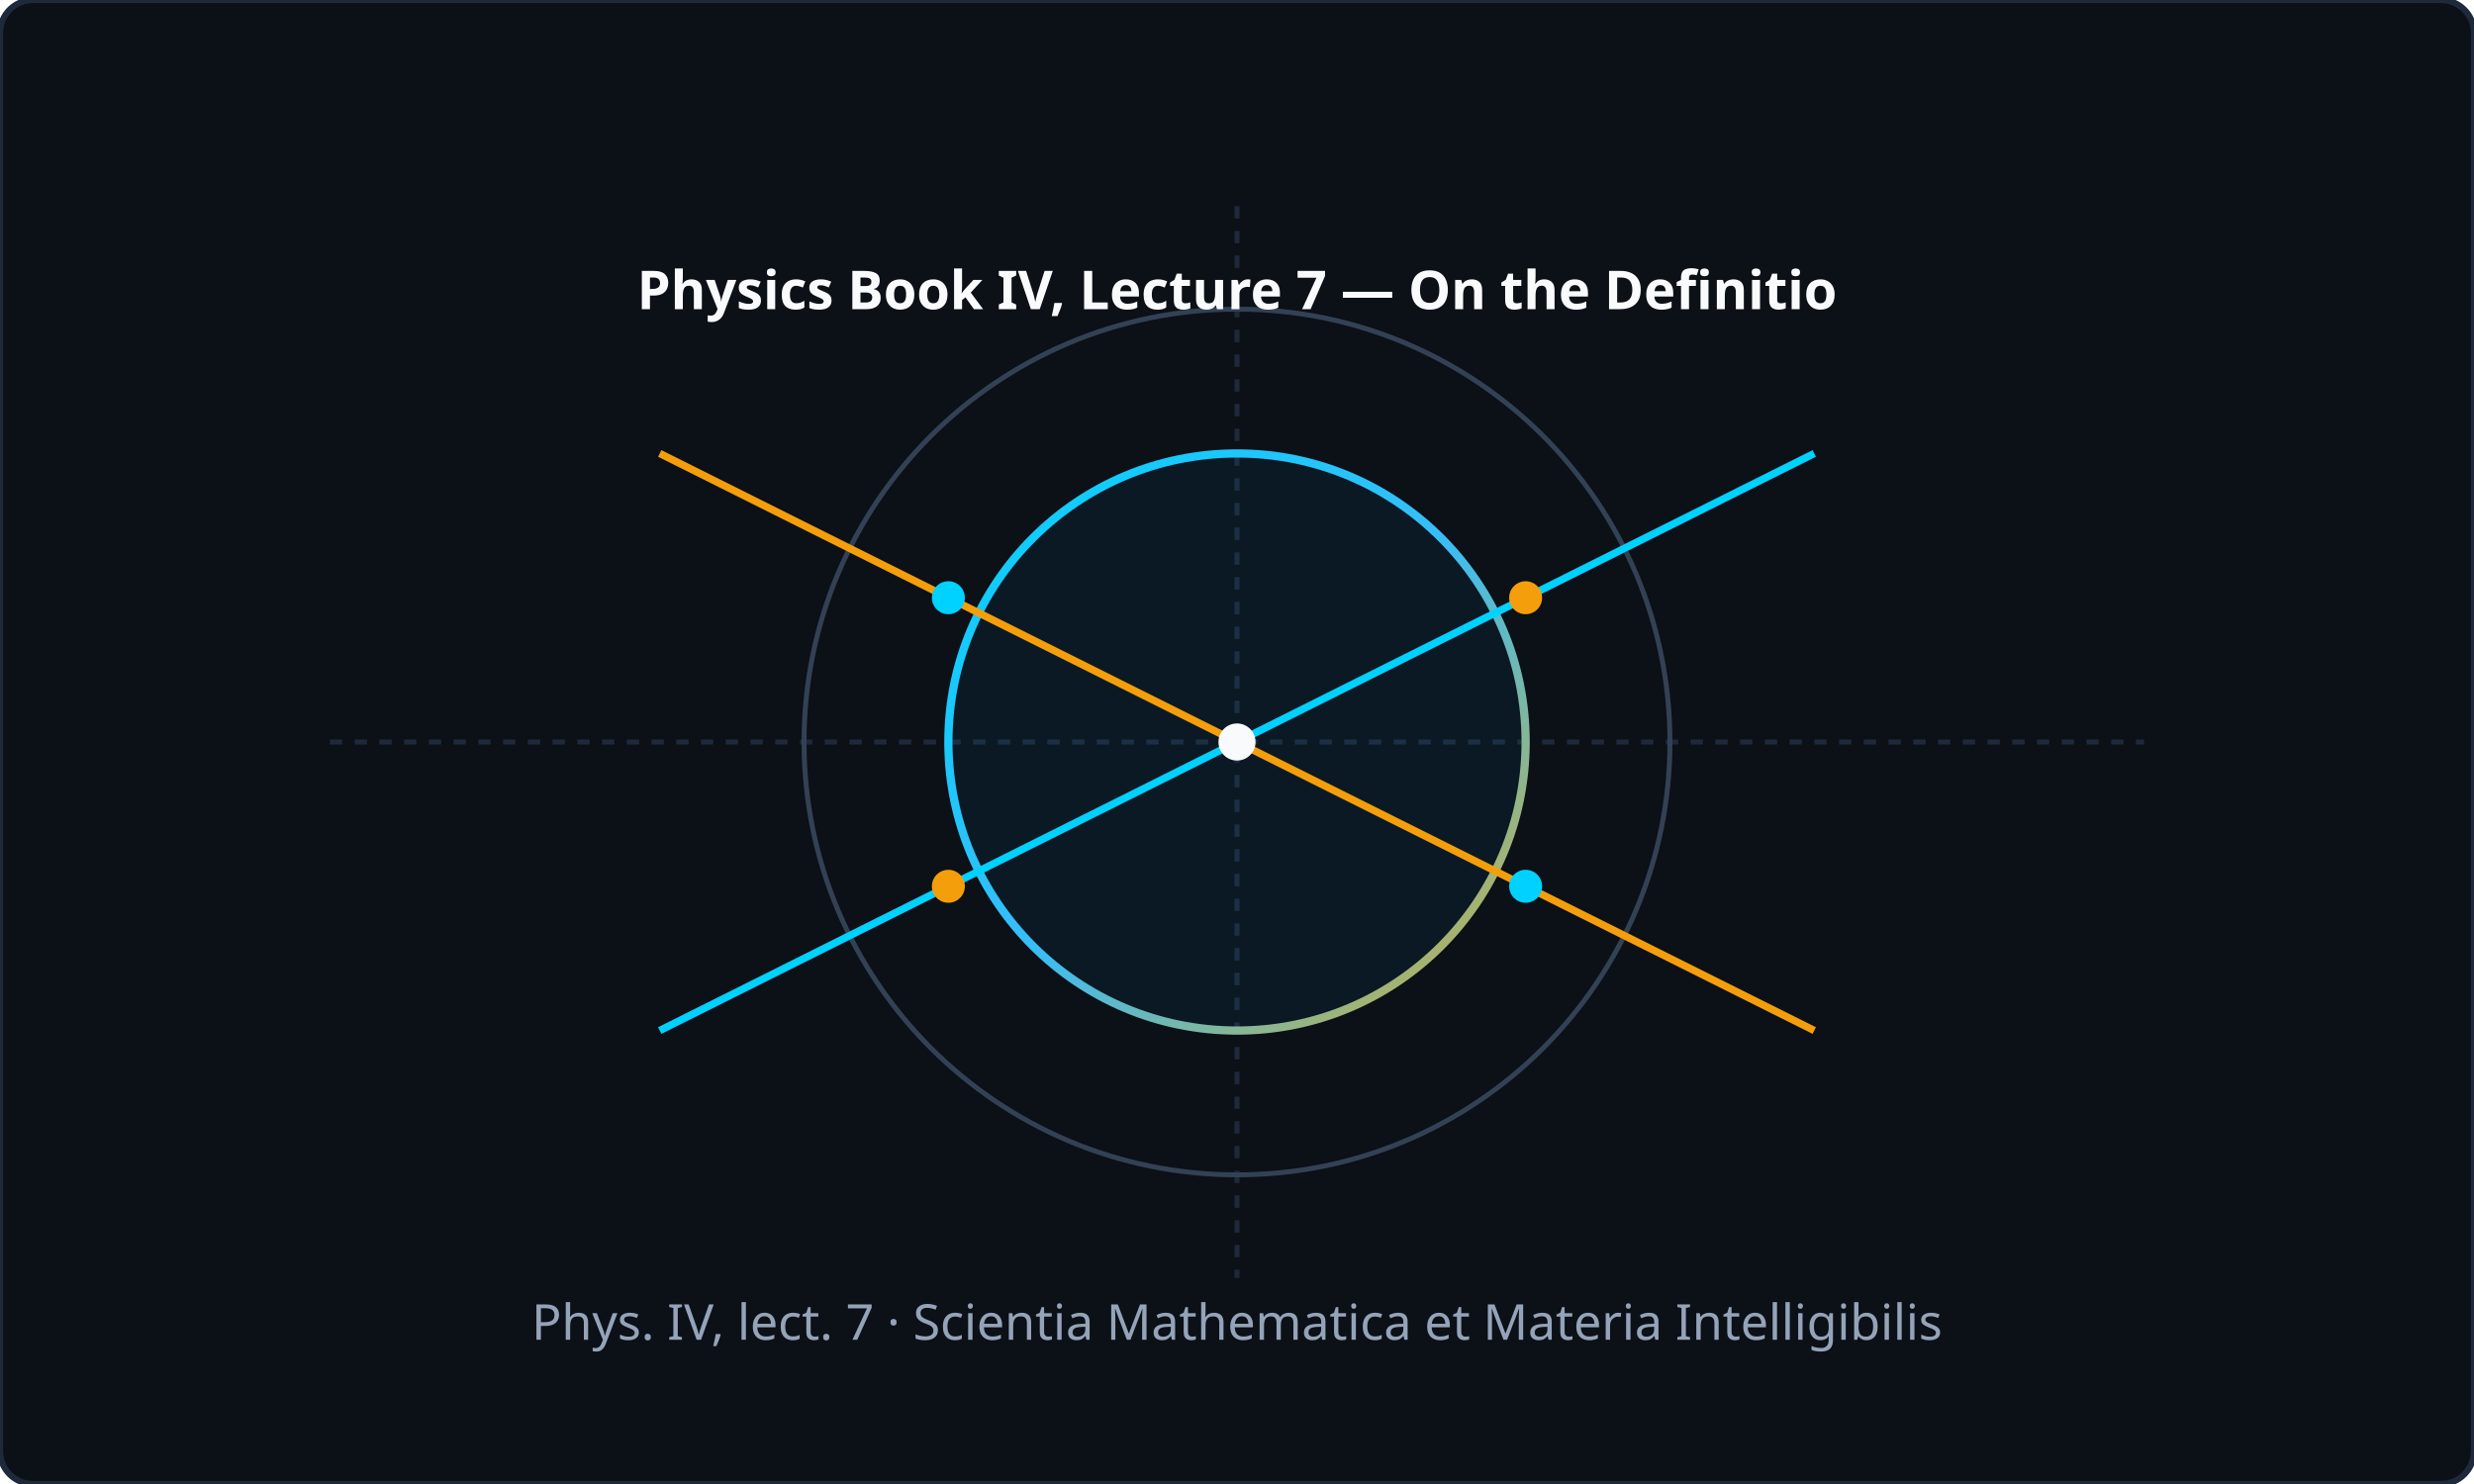
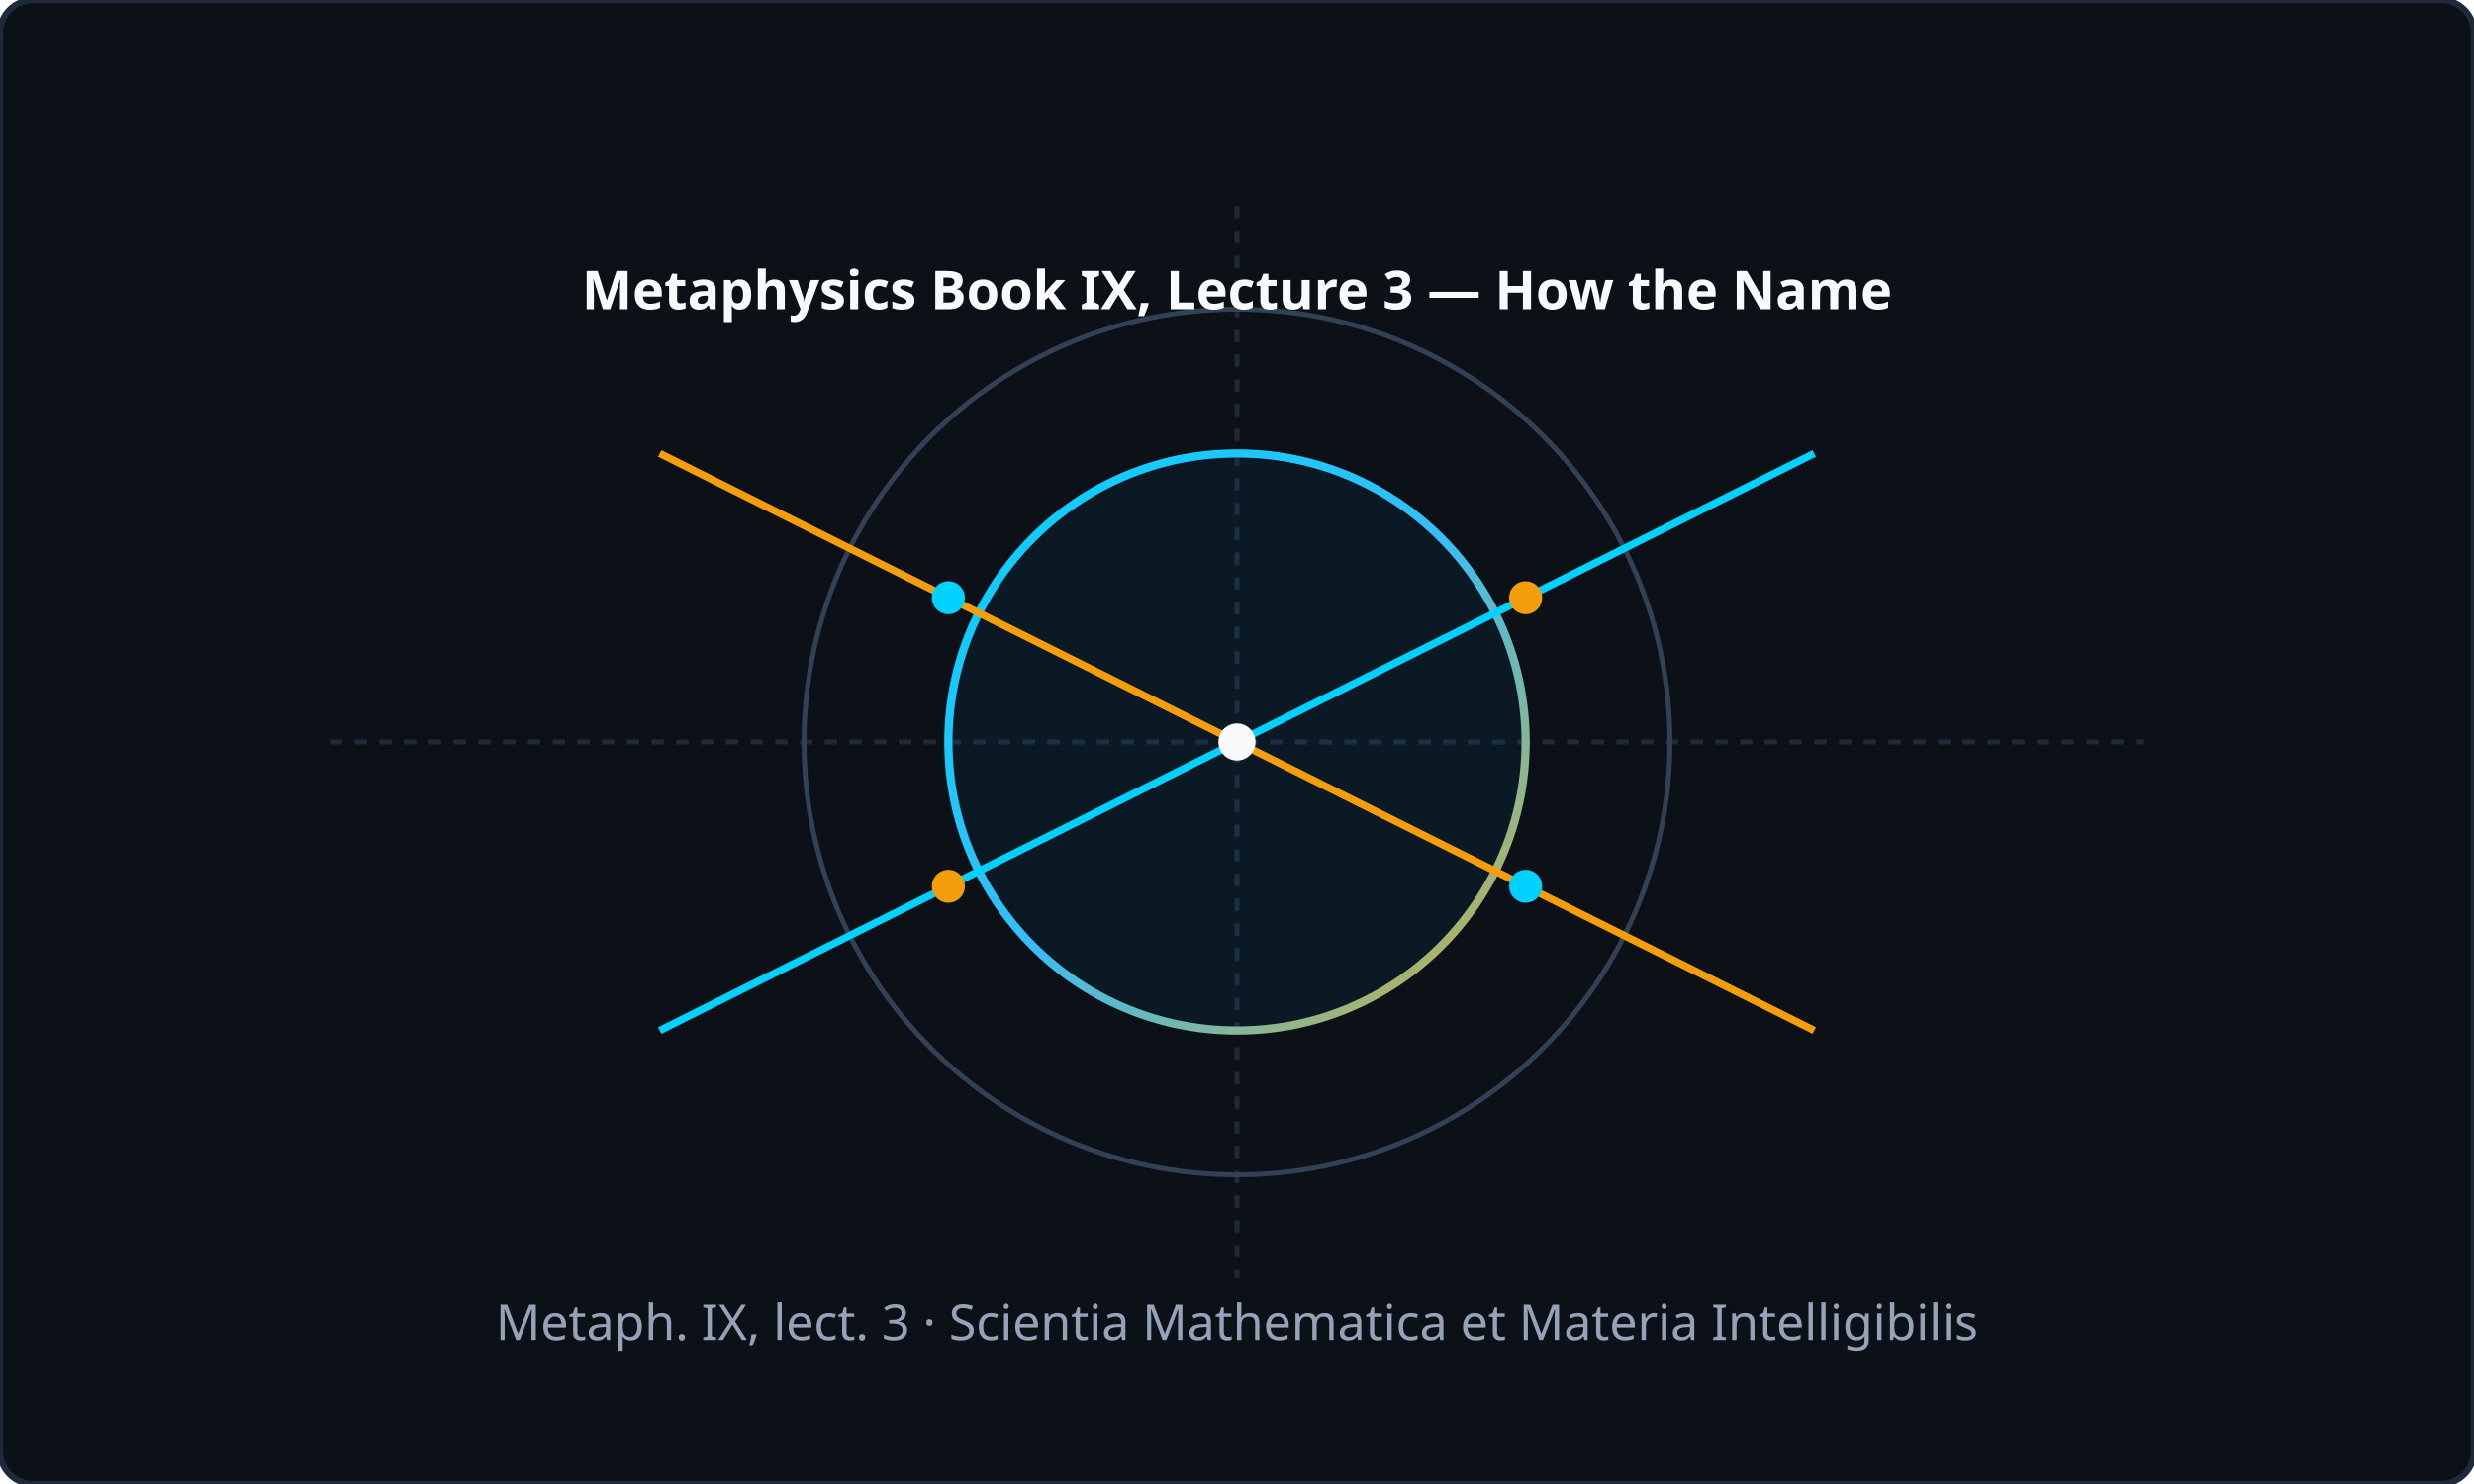
<svg xmlns="http://www.w3.org/2000/svg" viewBox="0 0 600 360" width="100%" height="auto">
  <rect width="600" height="360" rx="8" fill="#0c1017" stroke="#1e293b" stroke-width="1.5" />
  <defs>
    <linearGradient id="geomGrad" x1="0%" y1="0%" x2="100%" y2="100%">
      <stop offset="0%" stop-color="#00d2ff" />
      <stop offset="50%" stop-color="#38bdf8" />
      <stop offset="100%" stop-color="#d4af37" />
    </linearGradient>
  </defs>
  <line x1="80" y1="180" x2="520" y2="180" stroke="#1e293b" stroke-width="1.2" stroke-dasharray="3,3" />
  <line x1="300" y1="50" x2="300" y2="310" stroke="#1e293b" stroke-width="1.2" stroke-dasharray="3,3" />
  <circle cx="300" cy="180" r="105" fill="none" stroke="#334155" stroke-width="1.2" />
  <circle cx="300" cy="180" r="70" fill="#0284c7" fill-opacity="0.08" stroke="url(#geomGrad)" stroke-width="2" />
  <line x1="160" y1="110" x2="440" y2="250" stroke="#f59e0b" stroke-width="1.8" />
  <line x1="160" y1="250" x2="440" y2="110" stroke="#00d2ff" stroke-width="1.8" />
  <circle cx="300" cy="180" r="4.5" fill="#f8fafc" />
  <circle cx="230" cy="145" r="4" fill="#00d2ff" />
  <circle cx="370" cy="215" r="4" fill="#00d2ff" />
  <circle cx="230" cy="215" r="4" fill="#f59e0b" />
  <circle cx="370" cy="145" r="4" fill="#f59e0b" />
-   <text x="300" y="75" fill="#f8fafc" font-size="13" font-family="system-ui, sans-serif" text-anchor="middle" font-weight="600">Physics Book IV, Lecture 7 — On the Definitio</text>
-   <text x="300" y="325" fill="#94a3b8" font-size="12" font-family="system-ui, sans-serif" text-anchor="middle">Phys. IV, lect. 7 · Scientia Mathematica et Materia Intelligibilis</text>
+   <text x="300" y="75" fill="#f8fafc" font-size="13" font-family="system-ui, sans-serif" text-anchor="middle" font-weight="600">Metaphysics Book IX, Lecture 3 — How the Name</text>
+   <text x="300" y="325" fill="#94a3b8" font-size="12" font-family="system-ui, sans-serif" text-anchor="middle">Metaph. IX, lect. 3 · Scientia Mathematica et Materia Intelligibilis</text>
</svg>
